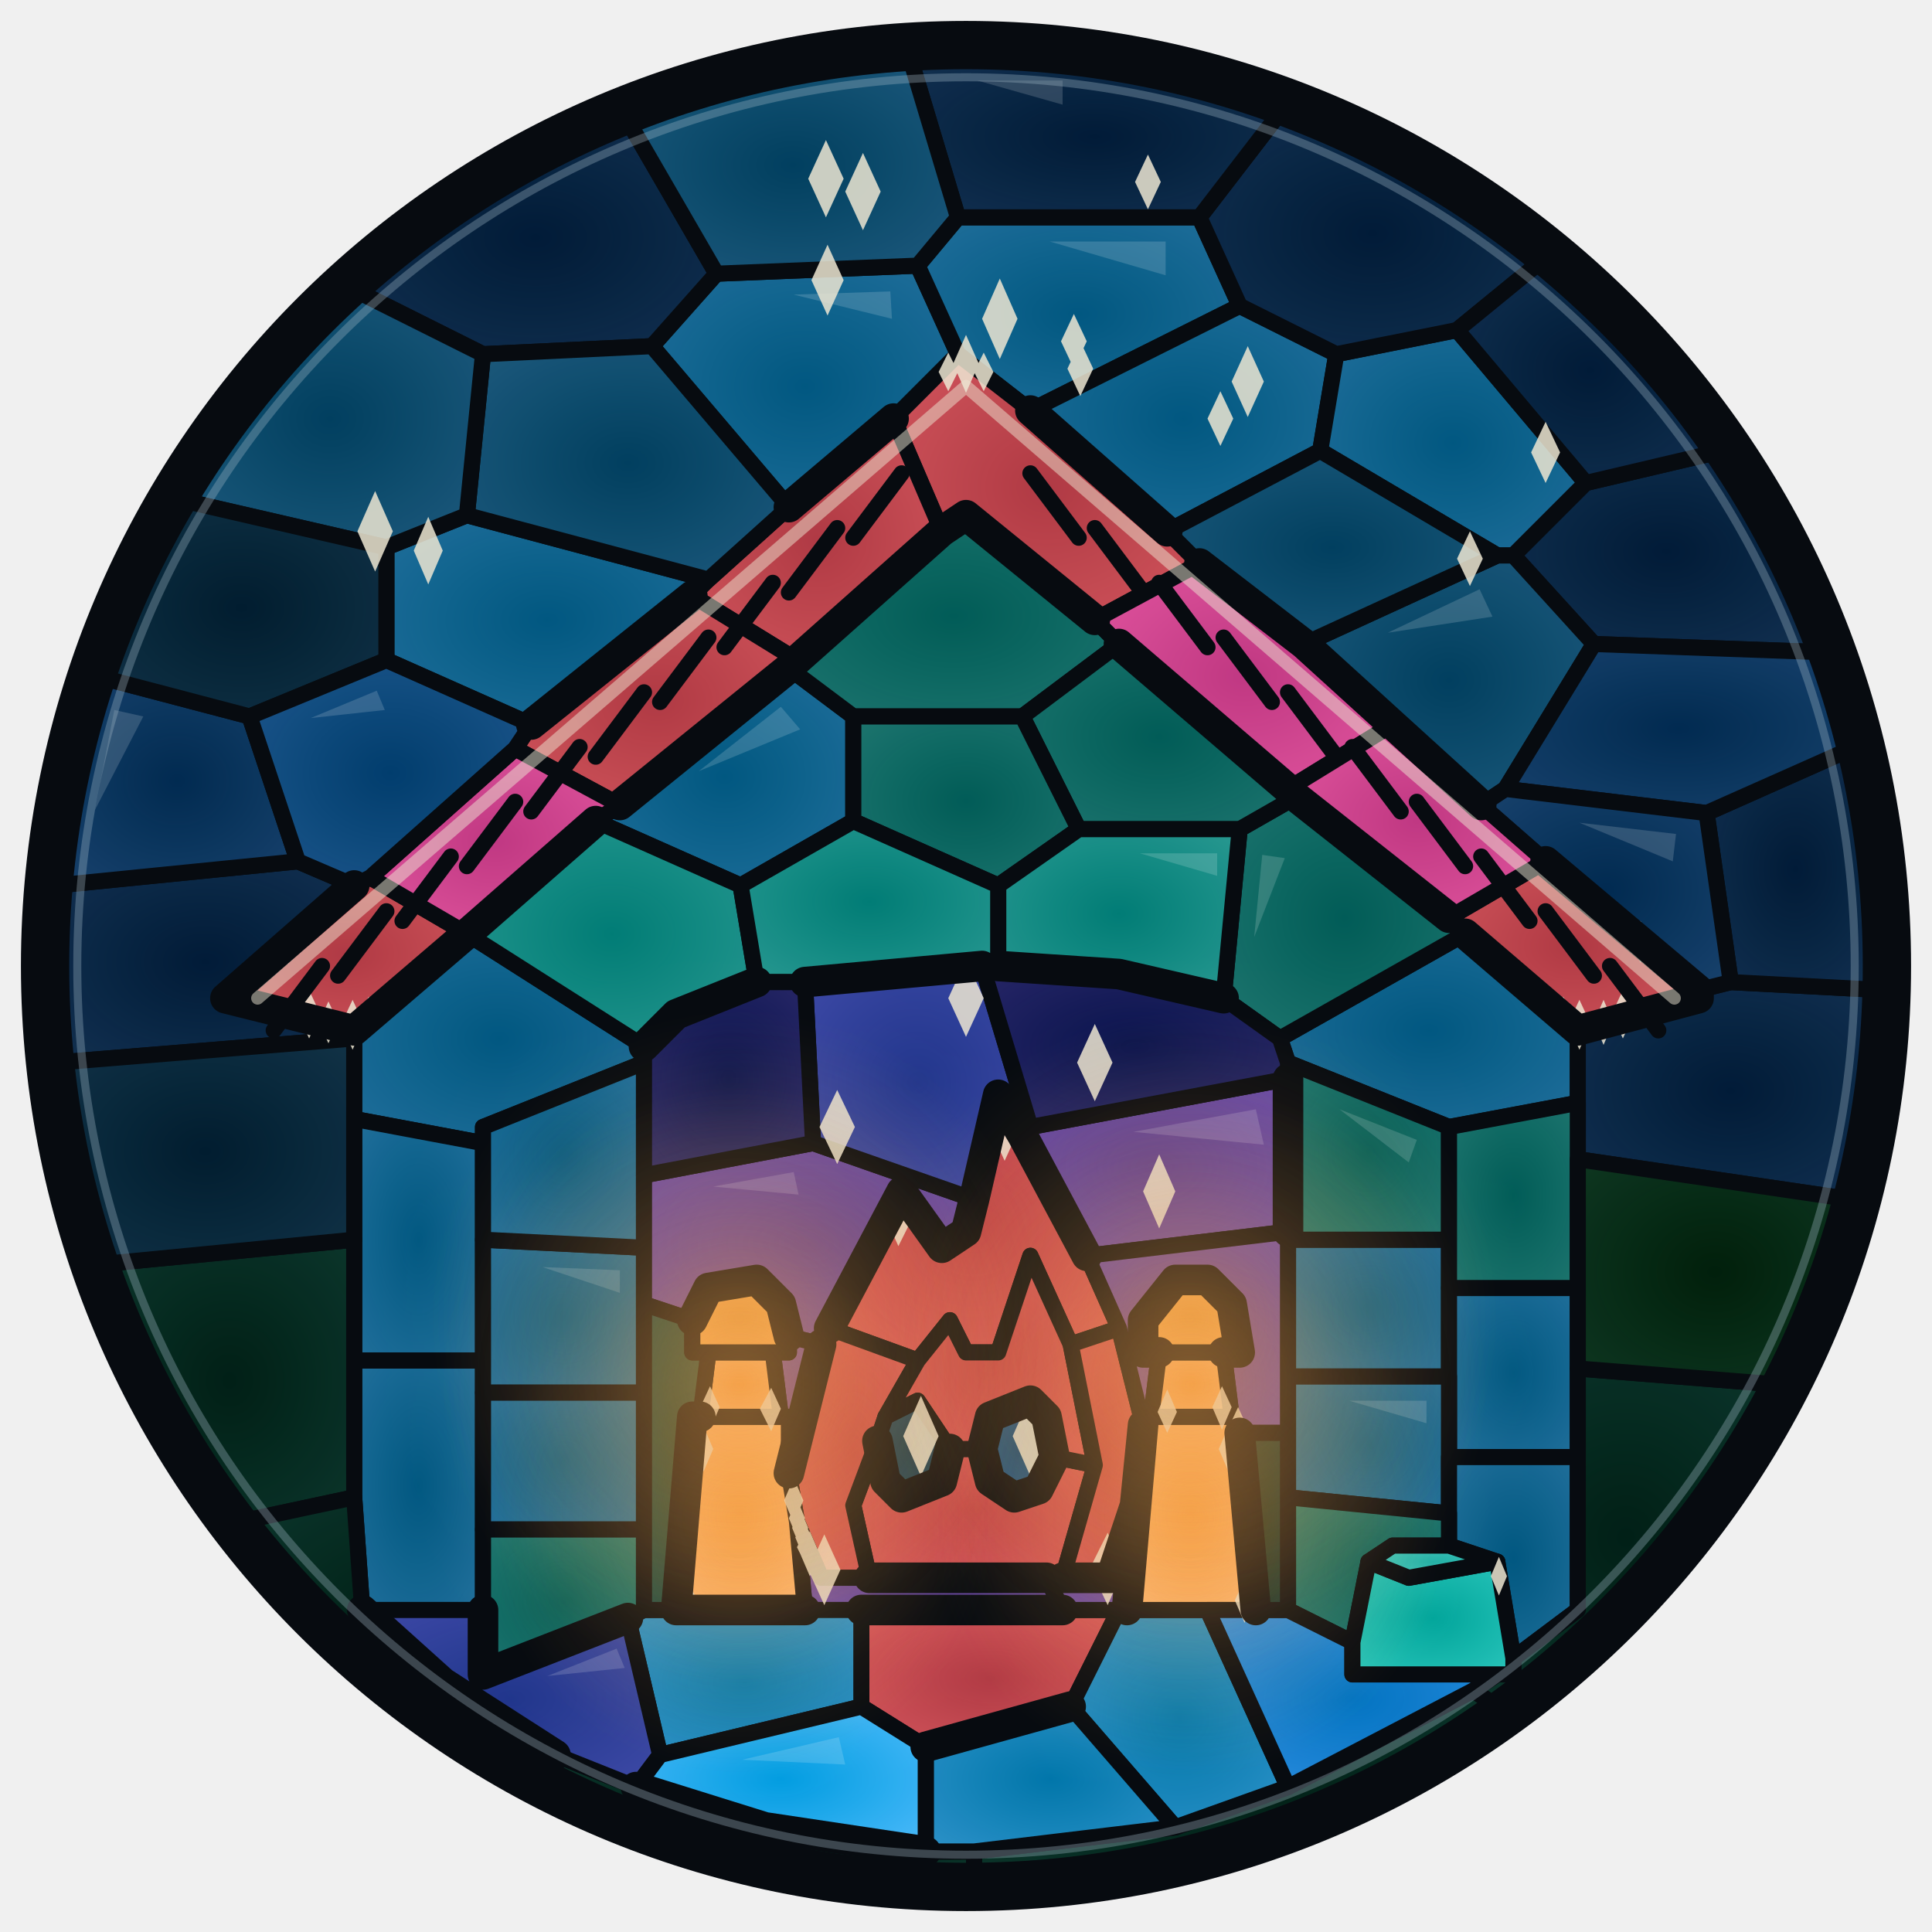
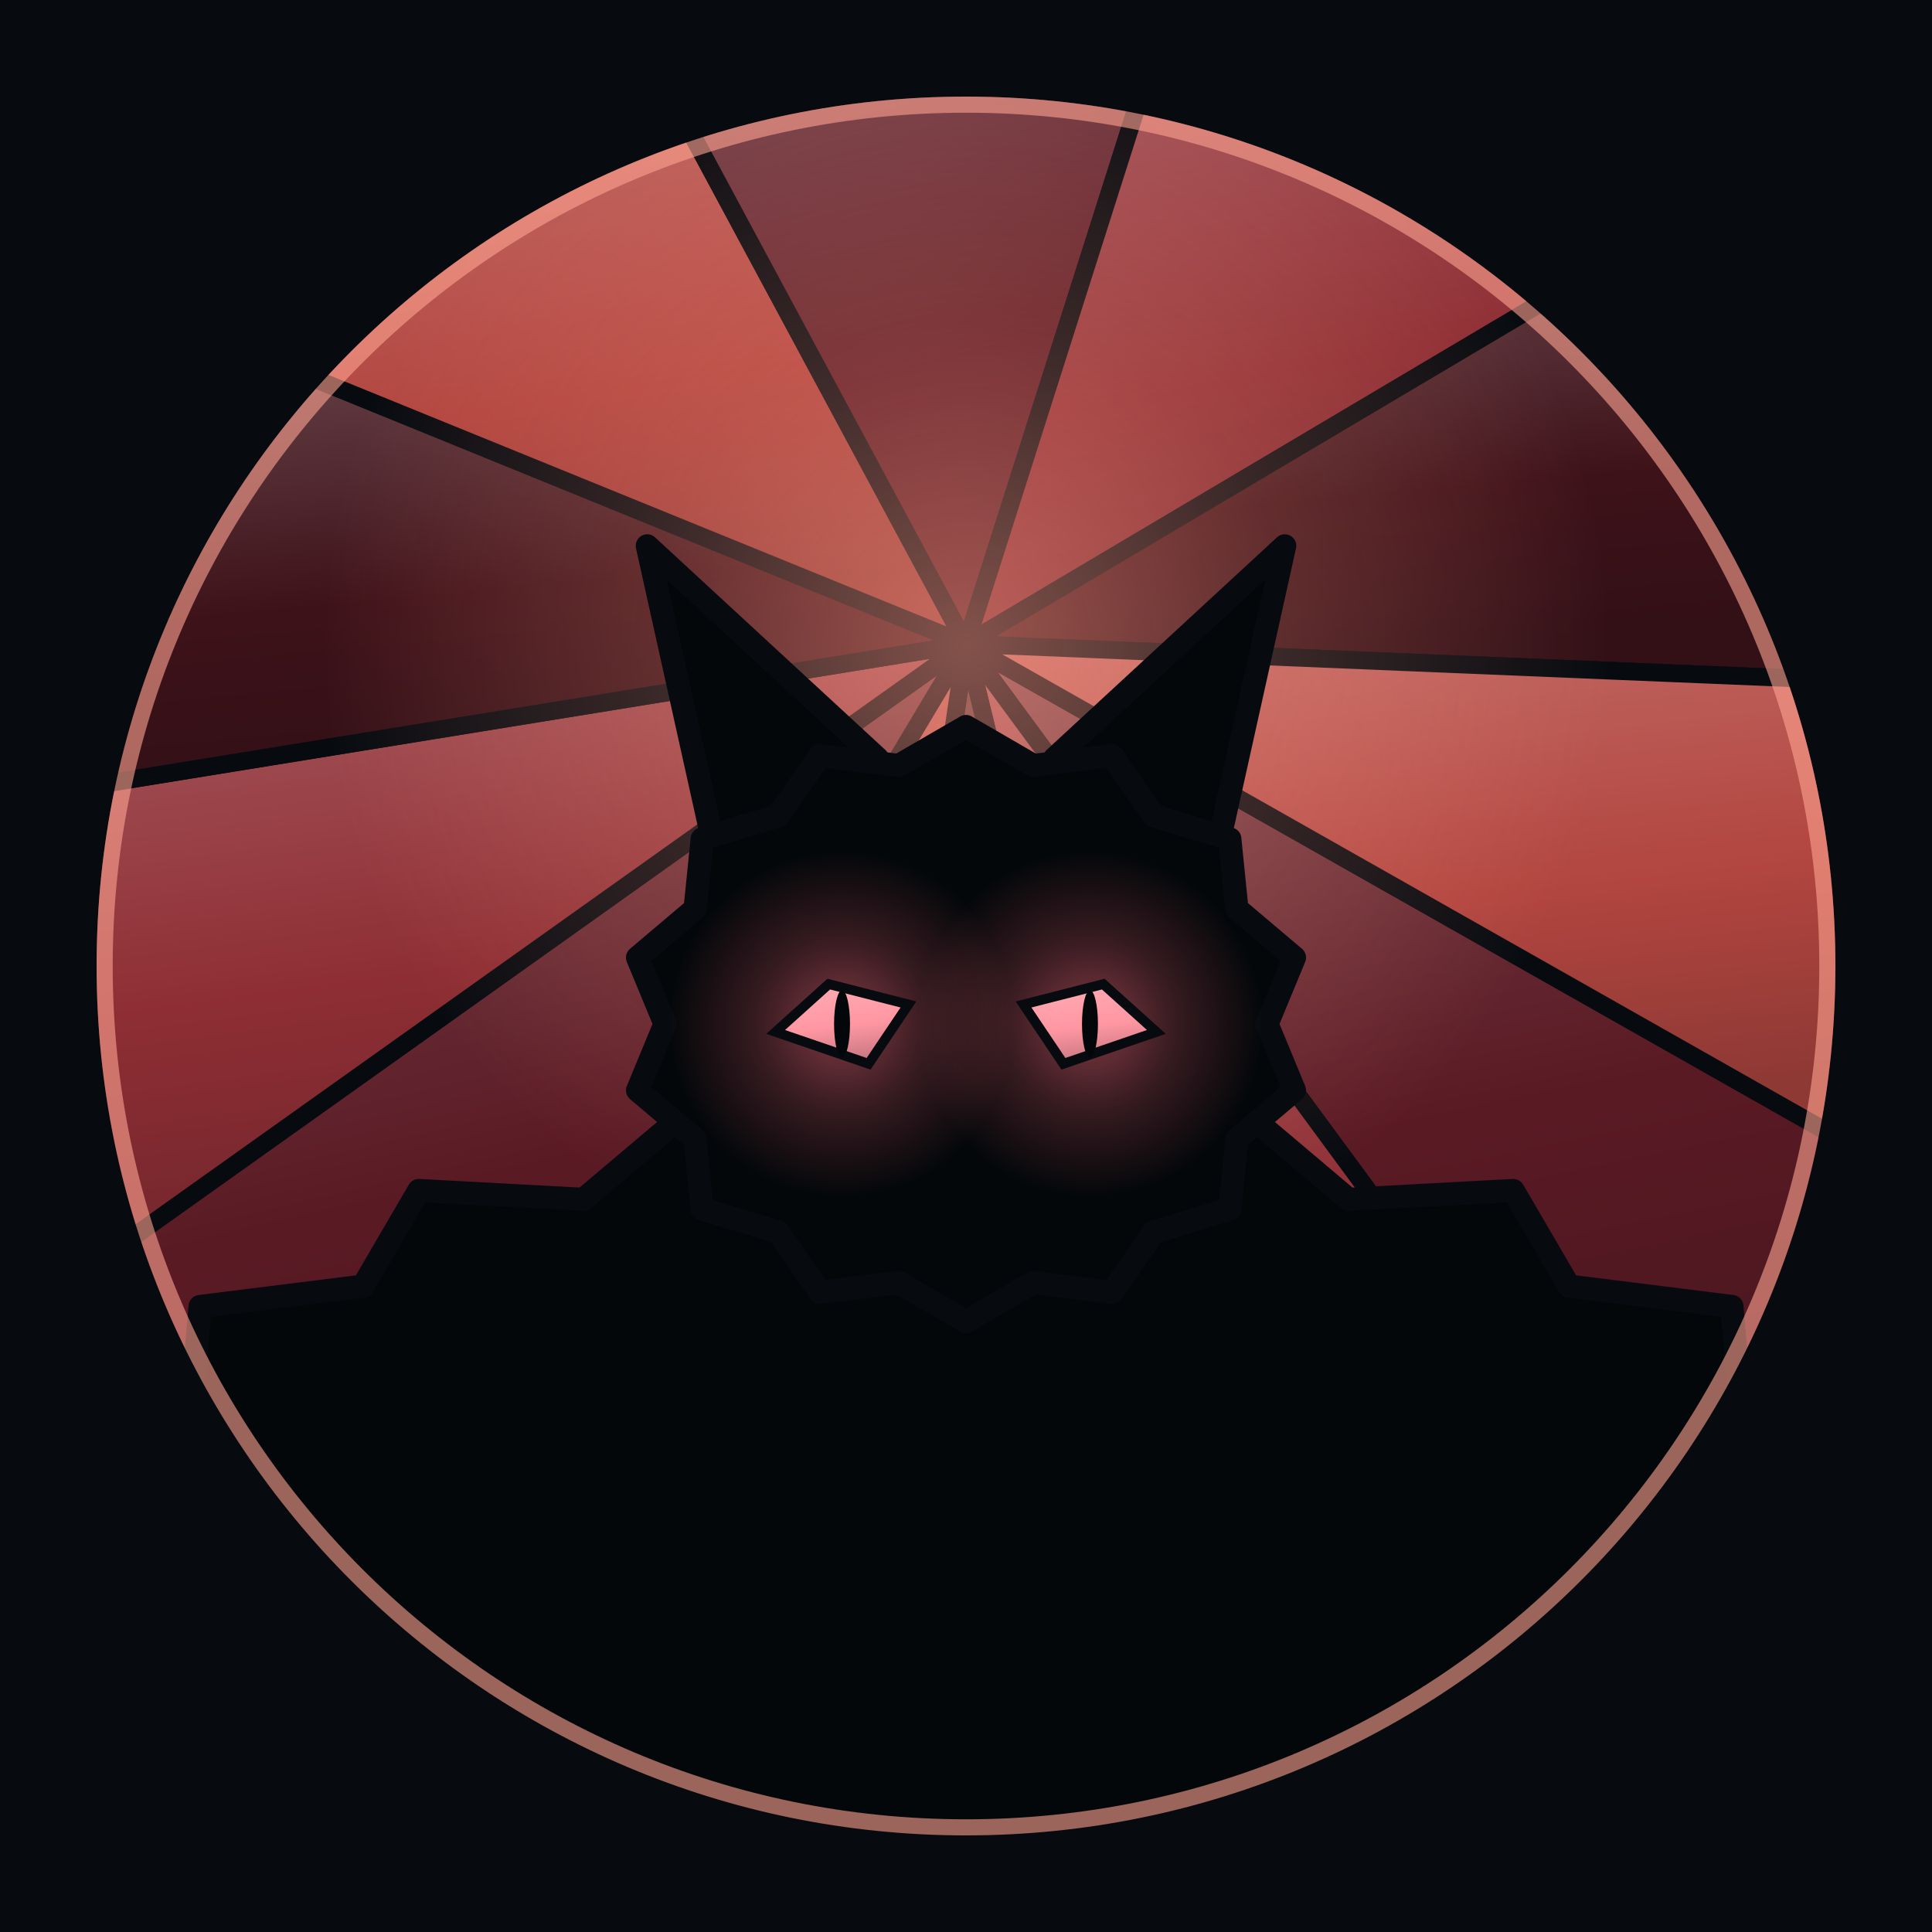
<svg xmlns="http://www.w3.org/2000/svg" viewBox="0 0 120 120">
  <defs>
-     <radialGradient id="g0">
-       <stop offset="0" stop-color="#F0A24A" />
-       <stop offset=".5" stop-color="#F0A24A" stop-opacity=".4" />
-       <stop offset="1" stop-color="#F0A24A" stop-opacity="0" />
+     <linearGradient id="g1" x1="0" y1="0" x2="0.2" y2="1">
+       <stop offset="0" stop-color="#7B4850" />
+       <stop offset="0.6" stop-color="#5A1A24" />
+       <stop offset="1" stop-color="#49161F" />
+     </linearGradient>
+     <linearGradient id="g2" x1="0" y1="0" x2="0.2" y2="1">
+       <stop offset="0" stop-color="#A5585D" />
+       <stop offset="0.6" stop-color="#8E2E34" />
+       <stop offset="1" stop-color="#72262C" />
+     </linearGradient>
+     <linearGradient id="g3" x1="0" y1="0" x2="0.2" y2="1">
+       <stop offset="0" stop-color="#654147" />
+       <stop offset="0.6" stop-color="#3E1219" />
+       <stop offset="1" stop-color="#321016" />
+     </linearGradient>
+     <linearGradient id="g4" x1="0" y1="0" x2="0.2" y2="1">
+       <stop offset="0" stop-color="#C16A65" />
+       <stop offset="0.6" stop-color="#B2453F" />
+       <stop offset="1" stop-color="#8F3935" />
+     </linearGradient>
+     <radialGradient id="g5" cx="60" cy="40" r="40" gradientUnits="userSpaceOnUse">
+       <stop offset="0" stop-color="#FF9A86" stop-opacity="0.5" />
+       <stop offset="0.5" stop-color="#FF9A86" stop-opacity="0.2" />
+       <stop offset="1" stop-color="#FF9A86" stop-opacity="0.00" />
    </radialGradient>
-     <radialGradient id="a" r=".78">
-       <stop offset="0" stop-color="#00608d" stop-opacity=".9" />
-       <stop offset="1" stop-color="#26739f" stop-opacity="1" />
+     <radialGradient id="g6" cx="166" cy="92" r="19.5" gradientUnits="userSpaceOnUse">
+       <stop offset="0" stop-color="#FF6B7A" stop-opacity="0.5" />
+       <stop offset="0.5" stop-color="#FF6B7A" stop-opacity="0.2" />
+       <stop offset="1" stop-color="#FF6B7A" stop-opacity="0.00" />
    </radialGradient>
-     <radialGradient id="b" r=".78">
-       <stop offset="0" stop-color="#001d3c" stop-opacity=".9" />
-       <stop offset="1" stop-color="#153454" stop-opacity="1" />
-     </radialGradient>
-     <radialGradient id="c" r=".78">
-       <stop offset="0" stop-color="#c23f4a" stop-opacity=".9" />
-       <stop offset="1" stop-color="#d7595f" stop-opacity="1" />
-     </radialGradient>
-     <radialGradient id="d" r=".78">
-       <stop offset="0" stop-color="#004568" stop-opacity=".9" />
-       <stop offset="1" stop-color="#235f82" stop-opacity="1" />
-     </radialGradient>
-     <radialGradient id="e" r=".78">
-       <stop offset="0" stop-color="#00655f" stop-opacity=".9" />
-       <stop offset="1" stop-color="#227972" stop-opacity="1" />
-     </radialGradient>
-     <radialGradient id="f" r=".78">
-       <stop offset="0" stop-color="#002217" stop-opacity=".9" />
-       <stop offset="1" stop-color="#0d392e" stop-opacity="1" />
-     </radialGradient>
-     <radialGradient id="g" r=".78">
-       <stop offset="0" stop-color="#563a9b" stop-opacity=".9" />
-       <stop offset="1" stop-color="#6b4eac" stop-opacity="1" />
-     </radialGradient>
-     <radialGradient id="h" r=".78">
-       <stop offset="0" stop-color="#002e58" stop-opacity=".9" />
-       <stop offset="1" stop-color="#1c4671" stop-opacity="1" />
-     </radialGradient>
-     <radialGradient id="i" r=".78">
-       <stop offset="0" stop-color="#001f33" stop-opacity=".9" />
-       <stop offset="1" stop-color="#14364a" stop-opacity="1" />
-     </radialGradient>
-     <radialGradient id="j" r=".78">
-       <stop offset="0" stop-color="#008981" stop-opacity=".9" />
-       <stop offset="1" stop-color="#2f9d95" stop-opacity="1" />
-     </radialGradient>
-     <radialGradient id="k" r=".78">
-       <stop offset="0" stop-color="#0082bb" stop-opacity=".9" />
-       <stop offset="1" stop-color="#3496cd" stop-opacity="1" />
-     </radialGradient>
-     <radialGradient id="l" r=".78">
-       <stop offset="0" stop-color="#d43d8f" stop-opacity=".9" />
-       <stop offset="1" stop-color="#e85aa3" stop-opacity="1" />
-     </radialGradient>
-     <radialGradient id="m" r=".78">
-       <stop offset="0" stop-color="#233a99" stop-opacity=".9" />
-       <stop offset="1" stop-color="#424caa" stop-opacity="1" />
-     </radialGradient>
-     <radialGradient id="n" r=".78">
-       <stop offset="0" stop-color="#071353" stop-opacity=".9" />
-       <stop offset="1" stop-color="#2d2a6b" stop-opacity="1" />
-     </radialGradient>
-     <radialGradient id="o" r=".78">
-       <stop offset="0" stop-color="#fba24a" stop-opacity=".9" />
-       <stop offset="1" stop-color="#ffbe80" stop-opacity="1" />
-     </radialGradient>
-     <radialGradient id="p" r=".78">
-       <stop offset="0" stop-color="#00220b" stop-opacity=".9" />
-       <stop offset="1" stop-color="#103a24" stop-opacity="1" />
-     </radialGradient>
-     <radialGradient id="q" r=".78">
-       <stop offset="0" stop-color="#004378" stop-opacity=".9" />
-       <stop offset="1" stop-color="#245c92" stop-opacity="1" />
-     </radialGradient>
-     <radialGradient id="r" r=".78">
-       <stop offset="0" stop-color="#00acf7" stop-opacity=".9" />
-       <stop offset="1" stop-color="#5abffe" stop-opacity="1" />
-     </radialGradient>
-     <radialGradient id="s" r=".78">
-       <stop offset="0" stop-color="#007ed4" stop-opacity=".9" />
-       <stop offset="1" stop-color="#3692e6" stop-opacity="1" />
-     </radialGradient>
-     <radialGradient id="t" r=".78">
-       <stop offset="0" stop-color="#00b5aa" stop-opacity=".9" />
-       <stop offset="1" stop-color="#30cabf" stop-opacity="1" />
-     </radialGradient>
-     <radialGradient id="u" r=".78">
-       <stop offset="0" stop-color="#00332f" stop-opacity=".9" />
-       <stop offset="1" stop-color="#174c48" stop-opacity="1" />
-     </radialGradient>
-     <radialGradient id="v" r=".78">
-       <stop offset="0" stop-color="#ea9d45" stop-opacity=".9" />
-       <stop offset="1" stop-color="#ffb35f" stop-opacity="1" />
-     </radialGradient>
-     <radialGradient id="w" r=".78">
-       <stop offset="0" stop-color="#00211e" stop-opacity=".9" />
-       <stop offset="1" stop-color="#113835" stop-opacity="1" />
-     </radialGradient>
-     <radialGradient id="x" r=".78">
-       <stop offset="0" stop-color="#00304b" stop-opacity=".9" />
-       <stop offset="1" stop-color="#1a4864" stop-opacity="1" />
-     </radialGradient>
-     <radialGradient id="y" r=".78">
-       <stop offset="0" stop-color="#20beb5" stop-opacity=".9" />
-       <stop offset="1" stop-color="#50d4ca" stop-opacity="1" />
+     <linearGradient id="g7" x1="0" y1="0" x2="0.2" y2="1">
+       <stop offset="0" stop-color="#FFACB5" />
+       <stop offset="0.6" stop-color="#FF97A2" />
+       <stop offset="1" stop-color="#CD7A84" />
+     </linearGradient>
+     <radialGradient id="g8" cx="194" cy="92" r="19.5" gradientUnits="userSpaceOnUse">
+       <stop offset="0" stop-color="#FF6B7A" stop-opacity="0.5" />
+       <stop offset="0.5" stop-color="#FF6B7A" stop-opacity="0.2" />
+       <stop offset="1" stop-color="#FF6B7A" stop-opacity="0.00" />
    </radialGradient>
  </defs>
-   <circle cx="60" cy="60" r="56.8" fill="#070B10" />
-   <circle cx="73.9" cy="94.3" r="18.8" fill="url(#g0)" opacity=".9" />
-   <circle cx="45.9" cy="94.3" r="18.7" fill="url(#g0)" opacity=".9" />
-   <circle cx="73.9" cy="81.9" r="22.5" fill="url(#g0)" opacity=".9" />
-   <circle cx="45.9" cy="81.9" r="22.5" fill="url(#g0)" opacity=".9" />
-   <circle cx="73.9" cy="86" r="21.7" fill="url(#g0)" opacity=".9" />
-   <circle cx="45.9" cy="86" r="21.7" fill="url(#g0)" opacity=".9" />
-   <g stroke="#070B10" stroke-width="1" stroke-linejoin="round">
-     <g fill="url(#a)">
-       <path d="M57 16.5l-12.5 .5-4 4.5 8.5 10 6.5-5.5 4-4z" />
-       <path d="M29 32l-5 2 0 7 9 4 10-8 1-1z" />
-       <path d="M59.5 13.5l-2.5 3 2.5 5.5 4.5 3.5 13-6.5-2.5-5.5z" />
-       <path d="M77 19l-13 6.5 8.5 7.5 9.5-5 1-6z" />
-       <path d="M29 58l-7 6 0 .5 0 5 8 1.5 0-1 10-4 0-1z" />
-       <path d="M90.5 20.5l-7.5 1.5-1 6 11 6.5 1 0 4.5-4.5z" />
-       <path d="M98 64l-7-6-11.5 6.5 .5 1.5 10 4 8-1.5z" />
-       <path d="M30 84.5l-8 0 0 8.5 .5 7 7.5 0 0-5 0-8.5z" />
-       <path d="M49 41.5l-10.5 8.5-1.5 1 9 4 7-4 0-6.5z" />
-       <path d="M30 71l-8-1.5 0 7.5 0 7.5 8 0 0-7.5z" />
-       <path d="M40 77.5l-10-.5 0 7.5 0 2 10 0 0-5.5z" />
-       <path d="M40 66l-10 4 0 1 0 6 10 .5 0-4.5z" />
-       <path d="M90 77l-10 0 0 8.5 10 0 0-5.5z" />
-       <path d="M98 80l-8 0 0 5.5 0 5 8 0 0-5.5z" />
-       <path d="M40 86.5l-10 0 0 8.5 10 0z" />
-       <path d="M90 85.5l-10 0 0 3.5 0 4 10 1 0-3.5z" />
-       <path d="M98 90.5l-8 0 0 3.5 0 2 3 1 1 6 4-3z" />
-     </g>
-     <g fill="url(#b)">
-       <path d="M107.5 61l-2 .5 0 .5-7.5 2 0 4.5 0 3.5 17 2.5 1.5-7 .5-6z" />
-       <path d="M79.5 7l-5 6.5 2.5 5.5 6 3 7.5-1.5 5.5-4.5-9-6z" />
-       <path d="M39 7.5l-9.5 4.5-7.5 6 8 4 10.5-.5 4-4.5z" />
-       <path d="M79.5 7l-12-3.5-11 0 3 10 15 0z" />
-       <path d="M18.5 53.5l-15 1.5 0 11 18.5-1.5 0-.5-8-2 8-7z" />
-       <path d="M113 40.5l-3-7.5-3-5-8.5 2-4.5 4.5 5 5.5z" />
-       <path d="M115 46.5l-9 4 1.5 10.5 9.5 .5-.5-7z" />
-       <path d="M107 28l-4.5-6-6.5-6-5.5 4.5 8 9.5z" />
-     </g>
-     <g fill="url(#c)">
-       <path d="M64 25.5l-4.5-3.5-4 4 3 7 1.5-1 8 6.5 6.5-3.5-2-2z" />
-       <path d="M63.5 70.5l-1.5-2.5-1.5 6.5-.5 2-1.5 1-2.5-3.5-4.5 8.5 5.5 2 2-2.5 1 2 2 0 2-6 2.5 5.5 3-1-2-4.5z" />
-       <path d="M55.5 26l-6.5 5.5-5 4.5-1 1 6.5 4 9-8z" />
-       <path d="M66 100l-12.5 0 0 6 4 2.5 9-2.5 3-6z" />
-       <path d="M43 37l-10 8-1 1.5 6.5 3.5 10.5-8.5 .5-.5z" />
-       <path d="M54.5 89.5l-1.5 4 1 4.5 11 0 1 0 2-7-2.5-.5-1 2-1.5 .5-1.5-1-.5-2-2 0-.5 2-2.5 1-1-1z" />
-       <path d="M105.5 61.5l-9.5-8-6 3.5 1 1 7 6 7.5-2z" />
-       <path d="M23 54.5l-1 .5-8 7 8 2 7-6z" />
-       <path d="M51.5 82.5l-.5 1-2 8 .5 3 1.5 3.5 3 0-1-4.5 1.5-4 .5-1.5 2-3.5z" />
-       <path d="M66.5 83.5l-2.5-5.5-2 6-2 0-1-2-2 2.5-2 3.5 2-1 2 3 2 0 .5-2 2.5-1 1 1 .5 2.5 2.5 .5z" />
-       <path d="M69.5 82.5l-3 1 1.5 7.5-2 7 3 0 1.5-4.5 .5-5z" />
-     </g>
-     <g fill="url(#d)">
-       <path d="M56.5 3.5l-9.5 1-8 3 5.5 9.5 12.5-.5 2.5-3z" />
-       <path d="M40.5 21.5l-10.5 .5-1 10 15 4 5-4.5z" />
-       <path d="M22 18l-5.5 5.5-5.5 7.5 13 3 5-2 1-10z" />
-       <path d="M93 34.5l-12 5.5 5.5 5 5.5 5 1.5-1 5.5-9-5-5.5z" />
-       <path d="M82 28l-9.5 5 2 2 6.5 5 12-5.5z" />
-     </g>
-     <g fill="url(#e)">
-       <path d="M68 38.5l-8-6.5-1.5 1-9 8-.5 .5 4 3 10.5 0 6-4.5z" />
-       <path d="M90 57l-9.5-7.5-3.5 2-1 10.5 3.5 2.5 11.5-6.5z" />
-       <path d="M69.5 40l-6 4.5 3.5 7 10 0 3.5-2-.5-.5z" />
-       <path d="M63.5 44.5l-10.5 0 0 6.5 9 4 5-3.5z" />
-       <path d="M90 70l-10-4 0 1 0 9.5 0 .5 10 0z" />
-       <path d="M98 68.5l-8 1.5 0 7 0 3 8 0 0-8z" />
-       <path d="M40 95l-10 0 0 5 0 4 9-3.5 1-.5z" />
-       <path d="M90 94l-10-1 0 7 4 2 1-5 1.5-1 3.5 0z" />
-     </g>
-     <g fill="url(#f)">
-       <path d="M22 77l-15.5 1.5 3.5 8.5 5 7.5 7-1.5 0-8.5z" />
-       <path d="M110.5 86l-12.5-1 0 5.5 0 9.5-4 3 0 1-1 0-1.5 1 1.5 1 9.5-8z" />
-       <path d="M91.5 105l-11.5 6-7 2.5-12.5 1.5 0 2 7-.5 9.5-2.5 10-4 6-4z" />
-       <path d="M22 93l-7 1.5 8.5 9 9.5 6.5 1.5-1-7-4.5-5-4.5z" />
-       <path d="M39.5 111l-5-2-1.5 1 12 5 7.5 1.5 8 .5 0-2-3 0-10-1.5z" />
-     </g>
-     <g fill="url(#g)">
-       <path d="M50.5 71l-10.5 2 0 4.5 0 3.5 3 1 1-2 3-.5 1.5 1.5 .5 2 2 .5 .5-1 4.5-8.5 2.5 3.5 1.5-1 .5-2z" />
-       <path d="M80 67l-16 3-.5 .5 4 7.5 12.5-1.5z" />
-       <path d="M80 76.5l-12.5 1.5 2 4.5 1.5 6 .5-.5 .5-4-1 0 0-2 2-2.5 2 0 1.5 1.5 .5 3-1 0 .5 4 .5 1 3 0 0-3.5 0-8.5z" />
-       <path d="M54 98l-3 0-1.5-3.5 .5 5.5 3.5 0 12.5 0-1-2z" />
-       <path d="M71 88.5l-.5 5-1.5 4.5-3 0-1 0 1 2 3.5 0 .5 0z" />
-       <path d="M51 83.5l-2-.5 0 1-1 0 .5 4 .5 0 0 3.5z" />
-     </g>
-     <g fill="url(#h)">
-       <path d="M99 40l-5.5 9 12.5 1.5 9-4-2-6z" />
-       <path d="M6 42l-2.5 13 15-1.5-3-9z" />
-       <path d="M93.5 49l-1.5 1 4 3.5 9.5 8 2-.5-1.5-10.5z" />
-     </g>
-     <g fill="url(#i)">
-       <path d="M22 64.5l-18.5 1.5 .5 5 2.5 7.5 15.5-1.5 0-7.5z" />
-       <path d="M11 31l-5 11 9.5 2.5 8.5-3.5 0-7z" />
-     </g>
-     <g fill="url(#j)">
-       <path d="M37 51l-8 7 11 7 2-2 5-2-1-6z" />
-       <path d="M67 51.5l-5 3.5 0 5 7.5 .5 6.5 1.5 1-10.5z" />
-       <path d="M62 55l-9-4-7 4 1 6 3 0 11-1 1 0z" />
-     </g>
-     <g fill="url(#k)">
-       <path d="M70 100l-.5 0-3 6 6.5 7.5 7-2.5-5-11z" />
-       <path d="M40 100l-1 .5 2 8.5 12.5-3 0-6-3.5 0-8 0z" />
-       <path d="M66.5 106l-9 2.5 0 6.5 3 0 12.5-1.5z" />
-     </g>
-     <g fill="url(#l)">
-       <path d="M74.5 35l-6.5 3.5 1.5 1.5 10.5 9 6.5-4-5.5-5z" />
-       <path d="M92 50l-5.5-5-6.5 4 .5 .5 9.5 7.5 6-3.5z" />
-       <path d="M32 46.5l-9 8 6 3.5 8-7 1.5-1z" />
-     </g>
-     <g fill="url(#m)">
-       <path d="M61 60l-11 1 .5 10 10 3.5 1.5-6.5 1.5 2.5 .5-.5z" />
-       <path d="M30 100l-7.5 0 5 4.5 7 4.5 5 2 1.5-2-2-8.5-9 3.5z" />
-     </g>
-     <g fill="url(#n)">
-       <path d="M62 60l-1 0 3 10 16-3 0-1-.5-1.5-3.5-2.5-6.5-1.5z" />
-       <path d="M50 61l-3 0-5 2-2 2 0 1 0 7 10.5-2z" />
-     </g>
-     <g fill="url(#o)">
-       <path d="M43.5 88l-.5 0-1 12 8 0-.5-5.5-.5-3 0-3.5-.5 0z" />
-       <path d="M71.5 88l-.5 .5-1 11.5 5 0 3 0-1-11-.5-1z" />
-       <path d="M48 84l-4 0-.5 4 5 0z" />
-       <path d="M76 84l-4 0-.5 4 5 0z" />
-     </g>
-     <g fill="url(#p)">
-       <path d="M115 74.5l-17-2.5 0 8 0 5 12.5 1z" />
-     </g>
-     <g fill="url(#q)">
-       <path d="M24 41l-8.5 3.5 3 9 3.5 1.5 1-.5 9-8 1-1.5z" />
-       <path d="M65.5 90.5l-.5-2.5-1-1-2.5 1-.5 2 .5 2 1.5 1 1.5-.5z" />
-     </g>
-     <g fill="url(#r)">
-       <path d="M53.5 106l-12.5 3-1.5 2 8 2.5 10 1.5 0-6.5z" />
-     </g>
-     <g fill="url(#s)">
-       <path d="M78 100l-3 0 5 11 11.5-6 1.5-1-9 0 0-2-4-2z" />
-     </g>
-     <g fill="url(#t)">
-       <path d="M93 97l-5.5 1-2.5-1-1 5 0 2 9 0 1 0 0-1z" />
-     </g>
-     <g fill="url(#u)">
-       <path d="M43 82l-3-1 0 5.5 0 8.5 0 5 2 0 1-12 .5 0 .5-4-1 0z" />
-     </g>
-     <g fill="url(#v)">
-       <path d="M49 83l-.5-2-1.5-1.5-3 .5-1 2 0 2 1 0 4 0 1 0z" />
-       <path d="M76 84l1 0-.5-3-1.5-1.5-2 0-2 2.5 0 2 1 0z" />
-     </g>
-     <g fill="url(#w)">
-       <path d="M80 89l-3 0 1 11 2 0 0-7z" />
-     </g>
-     <g fill="url(#x)">
-       <path d="M59 90l-2-3-2 1-.5 1.5 .5 2.5 1 1 2.5-1z" />
-     </g>
-     <g fill="url(#y)">
-       <path d="M90 96l-3.5 0-1.5 1 2.5 1 5.5-1z" />
-     </g>
+   <circle cx="60" cy="60" r="57" fill="#070B10" />
+   <path d="M60,40 114.9,71.1 113,78.2 110.1,85 106.4,91.3 102,97.1Z" fill="url(#g1)" stroke="#070B10" stroke-width="1.1" />
+   <path d="M60,40 102,97.1 96.8,102.2 90.9,106.7 84.6,110.3 77.8,113.1Z" fill="url(#g2)" stroke="#070B10" stroke-width="1.1" />
+   <path d="M60,40 77.8,113.1 70.7,115 63.5,115.9 56.1,115.9 48.9,114.9Z" fill="url(#g3)" stroke="#070B10" stroke-width="1.1" />
+   <path d="M60,40 48.9,114.9 41.8,113 35,110.1 28.7,106.4 22.9,102Z" fill="url(#g4)" stroke="#070B10" stroke-width="1.1" />
+   <path d="M60,40 22.9,102 17.8,96.8 13.3,90.9 9.7,84.6 6.9,77.8Z" fill="url(#g1)" stroke="#070B10" stroke-width="1.1" />
+   <path d="M60,40 6.9,77.8 5,70.7 4.1,63.5 4.1,56.1 5.1,48.9Z" fill="url(#g2)" stroke="#070B10" stroke-width="1.1" />
+   <path d="M60,40 5.1,48.9 7,41.8 9.9,35 13.6,28.7 18,22.9Z" fill="url(#g3)" stroke="#070B10" stroke-width="1.1" />
+   <path d="M60,40 18,22.9 23.2,17.8 29.1,13.3 35.4,9.7 42.2,6.9Z" fill="url(#g4)" stroke="#070B10" stroke-width="1.1" />
+   <path d="M60,40 42.2,6.9 49.3,5 56.5,4.1 63.9,4.1 71.1,5.1Z" fill="url(#g1)" stroke="#070B10" stroke-width="1.1" />
+   <path d="M60,40 71.1,5.1 78.2,7 85,9.9 91.3,13.6 97.1,18Z" fill="url(#g2)" stroke="#070B10" stroke-width="1.1" />
+   <path d="M60,40 97.1,18 102.2,23.2 106.7,29.1 110.3,35.4 113.1,42.2Z" fill="url(#g3)" stroke="#070B10" stroke-width="1.1" />
+   <path d="M60,40 113.1,42.2 115,49.3 115.9,56.5 115.9,63.9 114.9,71.1Z" fill="url(#g4)" stroke="#070B10" stroke-width="1.1" />
+   <circle cx="60" cy="40" r="40" fill="url(#g5)" />
+   <g transform="translate(60 68) scale(0.55) translate(-180 -100)">
+     <path d="M70,210 76,170 66.8,160 80.2,152 75.9,140.8 92.5,135.4 93.5,123.9 111.9,121.6 118.2,110.8 136.8,111.8 147.8,102.5 165.2,106.7 180,99.6 194.8,106.7 212.2,102.5 223.2,111.8 241.8,110.8 248.1,121.6 266.5,123.9 267.5,135.4 284.1,140.8 279.8,152 293.2,160 284,170 290,210Z" fill="#04070A" stroke="#070B10" stroke-width="2.6" stroke-linejoin="round" />
+     <path d="M152,74 144,38 170,62Z" fill="#04070A" stroke="#070B10" stroke-width="2.6" stroke-linejoin="round" />
+     <path d="M208,74 216,38 190,62Z" fill="#04070A" stroke="#070B10" stroke-width="2.6" stroke-linejoin="round" />
+     <path d="M214,92 217.1,99.5 210.6,105 209.8,112.9 201.2,115.5 196.5,122.3 187.6,121.2 180,125.6 172.4,121.2 163.5,122.3 158.8,115.5 150.2,112.9 149.4,105 142.9,99.5 146,92 142.9,84.5 149.4,79 150.2,71.1 158.8,68.5 163.5,61.7 172.4,62.8 180,58.4 187.6,62.8 196.5,61.7 201.2,68.5 209.8,71.1 210.6,79 217.1,84.5 214,92Z" fill="#04070A" stroke="#070B10" stroke-width="2.6" stroke-linejoin="round" />
+     <circle cx="166" cy="92" r="19.5" fill="url(#g6)" />
+     <path d="M158.5,92.9 164.5,87.5 173.5,89.8 169,96.5Z" fill="url(#g7)" stroke="#070B10" stroke-width="1.1" />
+     <ellipse cx="166" cy="92" rx="0.9" ry="3.8" fill="#04070A" />
+     <circle cx="194" cy="92" r="19.5" fill="url(#g8)" />
+     <path d="M201.5,92.9 195.5,87.5 186.5,89.8 191,96.5Z" fill="url(#g7)" stroke="#070B10" stroke-width="1.1" />
+     <ellipse cx="194" cy="92" rx="0.9" ry="3.8" fill="#04070A" />
  </g>
-   <g fill="#fff" fill-opacity=".16">
-     <path d="M66 5l-5.3 0 5.3 1.5z" />
-     <path d="M72.4 15l-7.2 0 7.2 2.1z" />
-     <path d="M55.3 18.1l-6 .2 6.1 1.5z" />
-     <path d="M91.9 36.6l-5.7 2.7 6.5-1z" />
-     <path d="M23.4 42.9l-4.1 1.7 4.6-.5z" />
-     <path d="M48.5 43.9l-5.1 4 6.3-2.6z" />
-     <path d="M7.1 44.1l-1.2 6.2 3-5.8z" />
-     <path d="M104.1 51.8l-6-.7 5.8 2.4z" />
-     <path d="M78.4 53.1l-.5 5.1 1.9-4.9z" />
-     <path d="M75.6 53l-4.8 0 4.8 1.4z" />
-     <path d="M88 70.8l-4.8-1.9 4.3 3.3z" />
-     <path d="M78 68.9l-7.6 1.4 8.1 .8z" />
-     <path d="M49.3 72.8l-5 .9 5.3 .5z" />
-     <path d="M38.5 78.9l-4.8-.2 4.8 1.6z" />
-     <path d="M88.6 87l-4.8 0 4.8 1.4z" />
-     <path d="M38.3 102.4l-4.3 1.7 4.8-.5z" />
-     <path d="M52.1 107.9l-6 1.4 6.4 .3z" />
-   </g>
-   <path d="M51.3 8.7l1.1 2.4-1.1 2.4-1.1-2.4zM71.3 9.6l.8 1.7-.8 1.7-.8-1.7zM53.6 9.5l1.1 2.4-1.1 2.4-1.1-2.4zM51.4 15.2l1 2.2-1 2.2-1-2.2zM62.1 17.3l1.1 2.5-1.1 2.5-1.1-2.5zM66.7 19.5l.8 1.7-.8 1.7-.8-1.7zM60 20.8l.8 1.8-.8 1.8-.8-1.8zM67.1 21.2l.8 1.7-.8 1.7-.8-1.7zM58.9 21.9l.6 1.2-.6 1.2-.6-1.2zM61.1 21.9l.6 1.2-.6 1.2-.6-1.2zM77.5 21.5l1 2.2-1 2.2-1-2.2zM75.8 24.3l.8 1.7-.8 1.7-.8-1.7zM96 26.2l.9 1.9-.9 1.9-.9-1.9zM23.3 30.5l1.1 2.5-1.1 2.5-1.1-2.5zM26.6 32.1l.9 2.1-.9 2.1-.9-2.1zM91.3 33l.8 1.7-.8 1.7-.8-1.7zM101.7 57.1l.6 1.2-.6 1.2-.6-1.2zM18.1 57.3l.6 1.2-.6 1.2-.6-1.2zM101.9 57.2l.6 1.3-.6 1.3-.6-1.3zM17.9 57.5l.5 1.2-.5 1.2-.5-1.2zM102.1 57.5l.5 1.2-.5 1.2-.5-1.2zM60 59.6l1.1 2.4-1.1 2.4-1.1-2.4zM19.2 61.5l.7 1.5-.7 1.5-.7-1.5zM100.8 61.5l.7 1.5-.7 1.5-.7-1.5zM22.9 61.9l.6 1.2-.6 1.2-.6-1.2zM97.1 61.9l.6 1.2-.6 1.2-.6-1.2zM21.9 62.1l.7 1.5-.7 1.6-.7-1.6zM98.1 62.1l.7 1.5-.7 1.6-.7-1.6zM20.4 62.2l.6 1.3-.6 1.3-.6-1.3zM99.6 62.1l.6 1.4-.6 1.4-.6-1.4zM68 63.6l1.1 2.4-1.1 2.4-1.1-2.4zM62.4 67.7l1 2.2-1 2.2-1-2.2zM52 67.7l1.1 2.3-1.1 2.3-1.1-2.3zM72 71.7l1 2.3-1 2.3-1-2.3zM55.8 73.3l1 2.1-1 2-.9-2zM71.6 82.3l.6 1.3-.6 1.2-.5-1.2zM44.1 86.1l.6 1.3-.6 1.4-.6-1.4zM75.9 86.1l.6 1.3-.6 1.4-.6-1.4zM47.9 86.2l.6 1.3-.6 1.4-.7-1.4zM72.5 86.3l.6 1.4-.6 1.3-.6-1.3zM43.1 87.4l.6 1.3-.6 1.3-.6-1.3zM76.9 87.4l.6 1.3-.6 1.3-.6-1.3zM57.2 86.7l1.1 2.5-1.1 2.5-1.1-2.5zM64 86.7l1.1 2.5-1.1 2.5-1.1-2.5zM43.7 88.6l.6 1.4-.6 1.4-.6-1.4zM49.3 88.4l.5 1.2-.5 1.2-.5-1.2zM76.3 88.6l.6 1.4-.6 1.4-.6-1.4zM49.3 91.8l.6 1.4-.6 1.4-.6-1.4zM70.3 92.9l.5 1.2-.5 1.2-.5-1.2zM49.5 93.1l.5 1.2-.5 1.2-.5-1.2zM49.7 93.7l.5 1.2-.5 1.2-.5-1.2zM49.9 94.3l.5 1.2-.5 1.2-.5-1.2zM50.1 94.9l.6 1.2-.6 1.2-.6-1.2zM69.7 94.9l.5 1.2-.5 1.2-.5-1.2zM50.3 95.1l.6 1.4-.6 1.4-.6-1.4zM68.8 95.2l1 2.2-1 2.3-1.1-2.3zM51.2 95.3l1 2.2-1 2.2-1-2.2zM93.1 96.7l.5 1.2-.5 1.2-.5-1.2zM42.7 98.1l.6 1.3-.6 1.4-.6-1.4zM77.3 98.1l.6 1.3-.6 1.4-.6-1.4z" fill="#EDE6D2" fill-opacity=".85" />
-   <path d="M64 25.5l8.5 7.5M55.5 26l-6.5 5.5M58.5 33l1.5-1 8 6.5M58.5 33l-9 8M74.5 35l6.5 5M43 37l-10 8M81 40l5.5 5M69.5 40l10.5 9M49 41.5l-10.5 8.5M86.5 45l5.5 5M80.5 49.5l9.5 7.5M37 51l-8 7M96 53.5l9.5 8M22 55l-8 7 8 2M29 58l-7 6M91 58l7 6M61 60l-11 1M62 60l7.5 .5 6.5 1.5M47 61l-5 2-2 2M105.5 61.5l0 .5-7.5 2M80 67l0 9.5M63.5 70.5l-1.5-2.5-1.5 6.5M63.5 70.5l4 7.5M60.5 74.5l-.5 2-1.5 1-2.5-3.5-4.5 8.5M43 82l1-2 3-.5 1.5 1.5 .5 2M51 83.5l-2 8M72 84l-1 0 0-2 2-2.5 2 0 1.5 1.5 .5 3-1 0M43.5 88l-.5 0-1 12M71 88.5l-.5 5-1.5 4.5-3 0M71 88.5l-1 11.5M77 89l1 11M54.5 89.5l.5 2.5 1 1 2.5-1 .5-2M61 90l.5-2 2.5-1 1 1 .5 2.5M61 90l.5 2 1.5 1 1.5-.5 1-2M54 98l11 0M22.5 100l5 4.5 7 4.5M30 100l0 4 9-3.5M42 100l8 0M53.5 100l12.5 0M66.5 106l-9 2.5M39.5 111l8 2.5 10 1.5" fill="none" stroke="#070B10" stroke-width="1.9" stroke-linecap="round" stroke-linejoin="round" />
-   <path d="M56,29.4L53,33.4M52,32.8L49,36.8M48,36.2L45,40.2M44,39.6L41,43.6M40,43L37,47M36,46.4L33,50.4M32,49.8L29,53.8M28,53.2L25,57.2M24,56.6L21,60.6M20,60L17,64M64,29.4L67,33.4M68,32.8L71,36.8M72,36.2L75,40.2M76,39.6L79,43.6M80,43L83,47M84,46.4L87,50.4M88,49.8L91,53.8M92,53.2L95,57.2M96,56.6L99,60.6M100,60L103,64" fill="none" stroke="#070B10" stroke-width="1" stroke-linecap="round" stroke-linejoin="round" />
-   <path d="M16,62L60,24L104,62" fill="none" stroke="#EDE6D2" stroke-width=".8" stroke-opacity=".5" stroke-linecap="round" stroke-linejoin="round" />
-   <circle cx="73.9" cy="94.3" r="16" fill="url(#g0)" opacity=".3" />
-   <circle cx="45.9" cy="94.3" r="15.9" fill="url(#g0)" opacity=".3" />
-   <circle cx="73.9" cy="81.9" r="19.1" fill="url(#g0)" opacity=".3" />
-   <circle cx="45.9" cy="81.9" r="19.1" fill="url(#g0)" opacity=".3" />
-   <circle cx="73.9" cy="86" r="18.5" fill="url(#g0)" opacity=".3" />
-   <circle cx="45.9" cy="86" r="18.5" fill="url(#g0)" opacity=".3" />
-   <circle cx="60" cy="60" r="57.2" fill="none" stroke="#070B10" stroke-width="3" />
-   <circle cx="60" cy="60" r="55.2" fill="none" stroke="#9fb4c4" stroke-width=".5" stroke-opacity=".35" />
+   <path d="M-1,-1 121,-1 121,121 -1,121ZM116,60 115.5,67.3 114.1,74.5 111.7,81.4 108.5,88 104.4,94.1 99.6,99.6 94.1,104.4 88,108.5 81.4,111.7 74.5,114.1 67.3,115.5 60,116 52.7,115.5 45.5,114.1 38.6,111.7 32,108.5 25.9,104.4 20.4,99.6 15.6,94.1 11.5,88 8.3,81.4 5.9,74.5 4.5,67.3 4,60 4.5,52.7 5.9,45.5 8.3,38.6 11.5,32 15.6,25.9 20.4,20.4 25.9,15.6 32,11.5 38.6,8.3 45.5,5.9 52.7,4.5 60,4 67.3,4.5 74.5,5.9 81.4,8.3 88,11.5 94.1,15.6 99.6,20.4 104.4,25.9 108.5,32 111.7,38.6 114.1,45.5 115.5,52.7Z" fill="#070B10" fill-rule="evenodd" />
+   <circle cx="60" cy="60" r="56" fill="none" stroke="#070B10" stroke-width="4" />
+   <circle cx="60" cy="60" r="53.5" fill="none" stroke="#FFA492" stroke-width="1" stroke-opacity="0.6" />
</svg>
